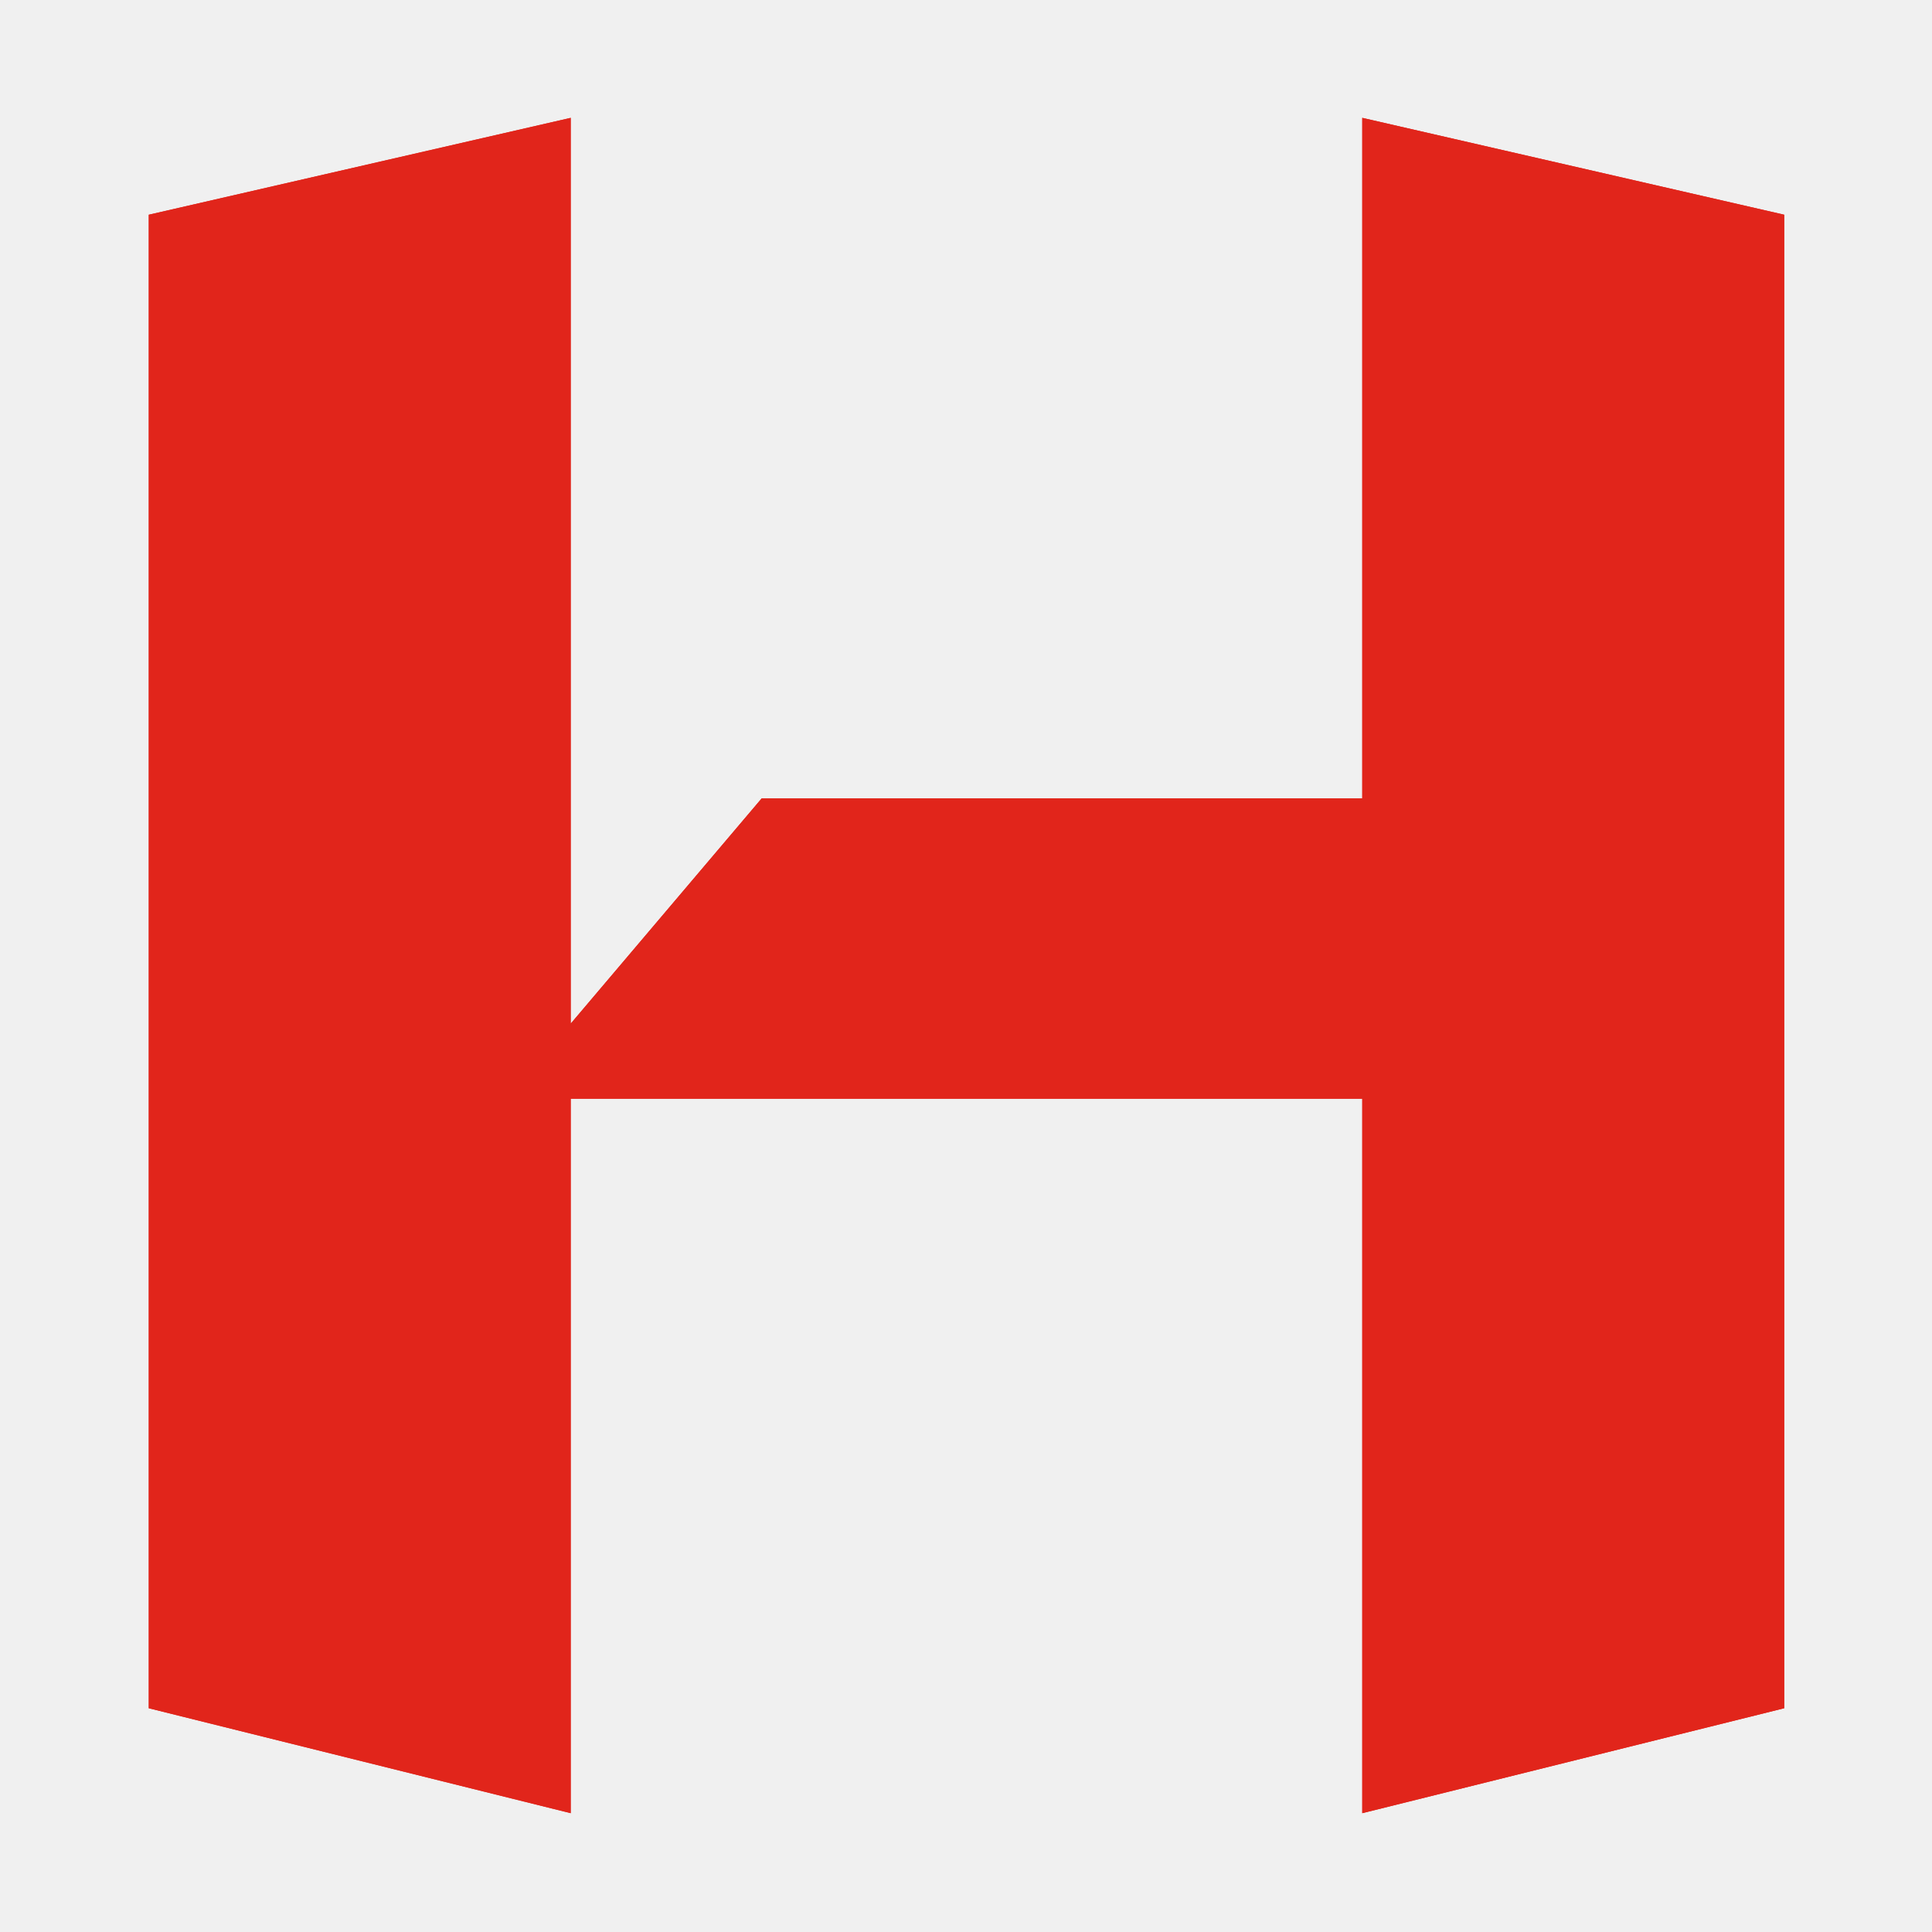
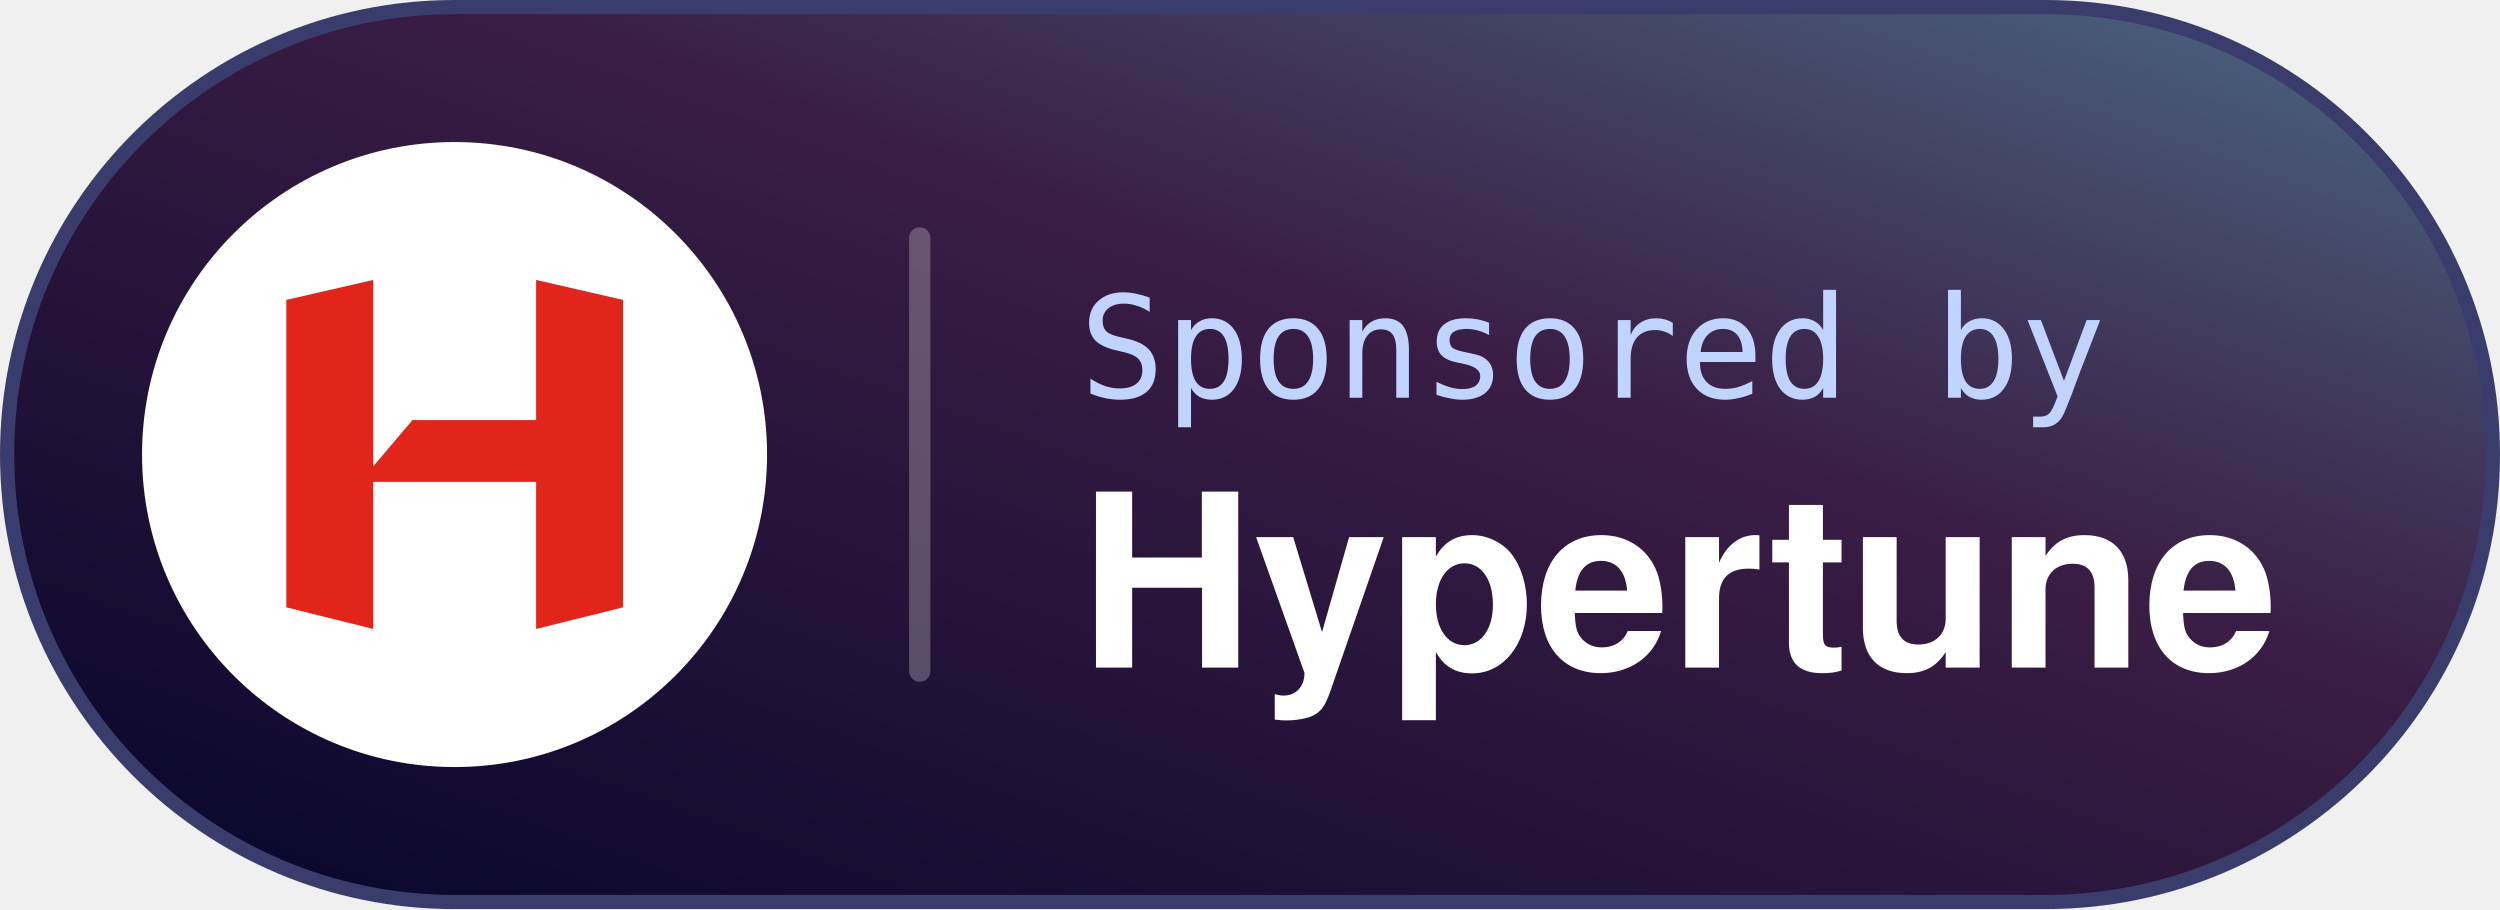
- <svg xmlns="http://www.w3.org/2000/svg" width="2000" height="2000" viewBox="0 0 2000 2000" fill="none">
-   <path d="M1410.2 122L1847 222.286V1768.36L1410.2 1877V1137.39H590.8V1877L154 1768.36V222.286L590.8 122V1059.67L788.476 826.507H1410.2V122Z" fill="#E1251B" />
-   <path d="M1410.2 122L1847 222.286V1768.36L1410.2 1877V1137.39H590.8V1877L154 1768.36V222.286L590.8 122V1059.67L788.476 826.507H1410.2V122Z" fill="#E1251B" />
+ <svg xmlns="http://www.w3.org/2000/svg" width="176" height="64" viewBox="0 0 176 64" role="img" aria-label="Sponsored by Hypertune">
+   <defs>
+     <linearGradient id="g" x1="0" y1="1" x2="1" y2="0">
+       <stop offset="0" stop-color="#05052b" />
+       <stop offset=".6" stop-color="#3a1d44" />
+       <stop offset="1" stop-color="#4b6a86" />
+     </linearGradient>
+   </defs>
+   <rect x=".5" y=".5" width="175" height="63" rx="31.5" fill="url(#g)" stroke="#3a3d6b" />
+   <circle cx="32" cy="32" r="22" fill="#fff" />
+   <svg x="18" y="18" width="28" height="28" viewBox="0 0 2000 2000">
+     <path d="M1410.2 122L1847 222.286V1768.36L1410.2 1877V1137.39H590.8V1877L154 1768.36V222.286L590.8 122V1059.67L788.476 826.507H1410.2V122Z" fill="#E1251B" />
+   </svg>
+   <rect x="64" y="16" width="1.5" height="32" rx=".75" fill="#fff" opacity=".25" />
+   <text x="76" y="28" fill="#c0d4ff" font="" style="font:400 10px ui-monospace,SFMono-Regular,Menlo,Consolas,monospace">Sponsored by</text>
+   <text x="76" y="47" fill="#fff" style="font:700 17px -apple-system,BlinkMacSystemFont,'Segoe UI',Helvetica,Arial,sans-serif">Hypertune</text>
</svg>
